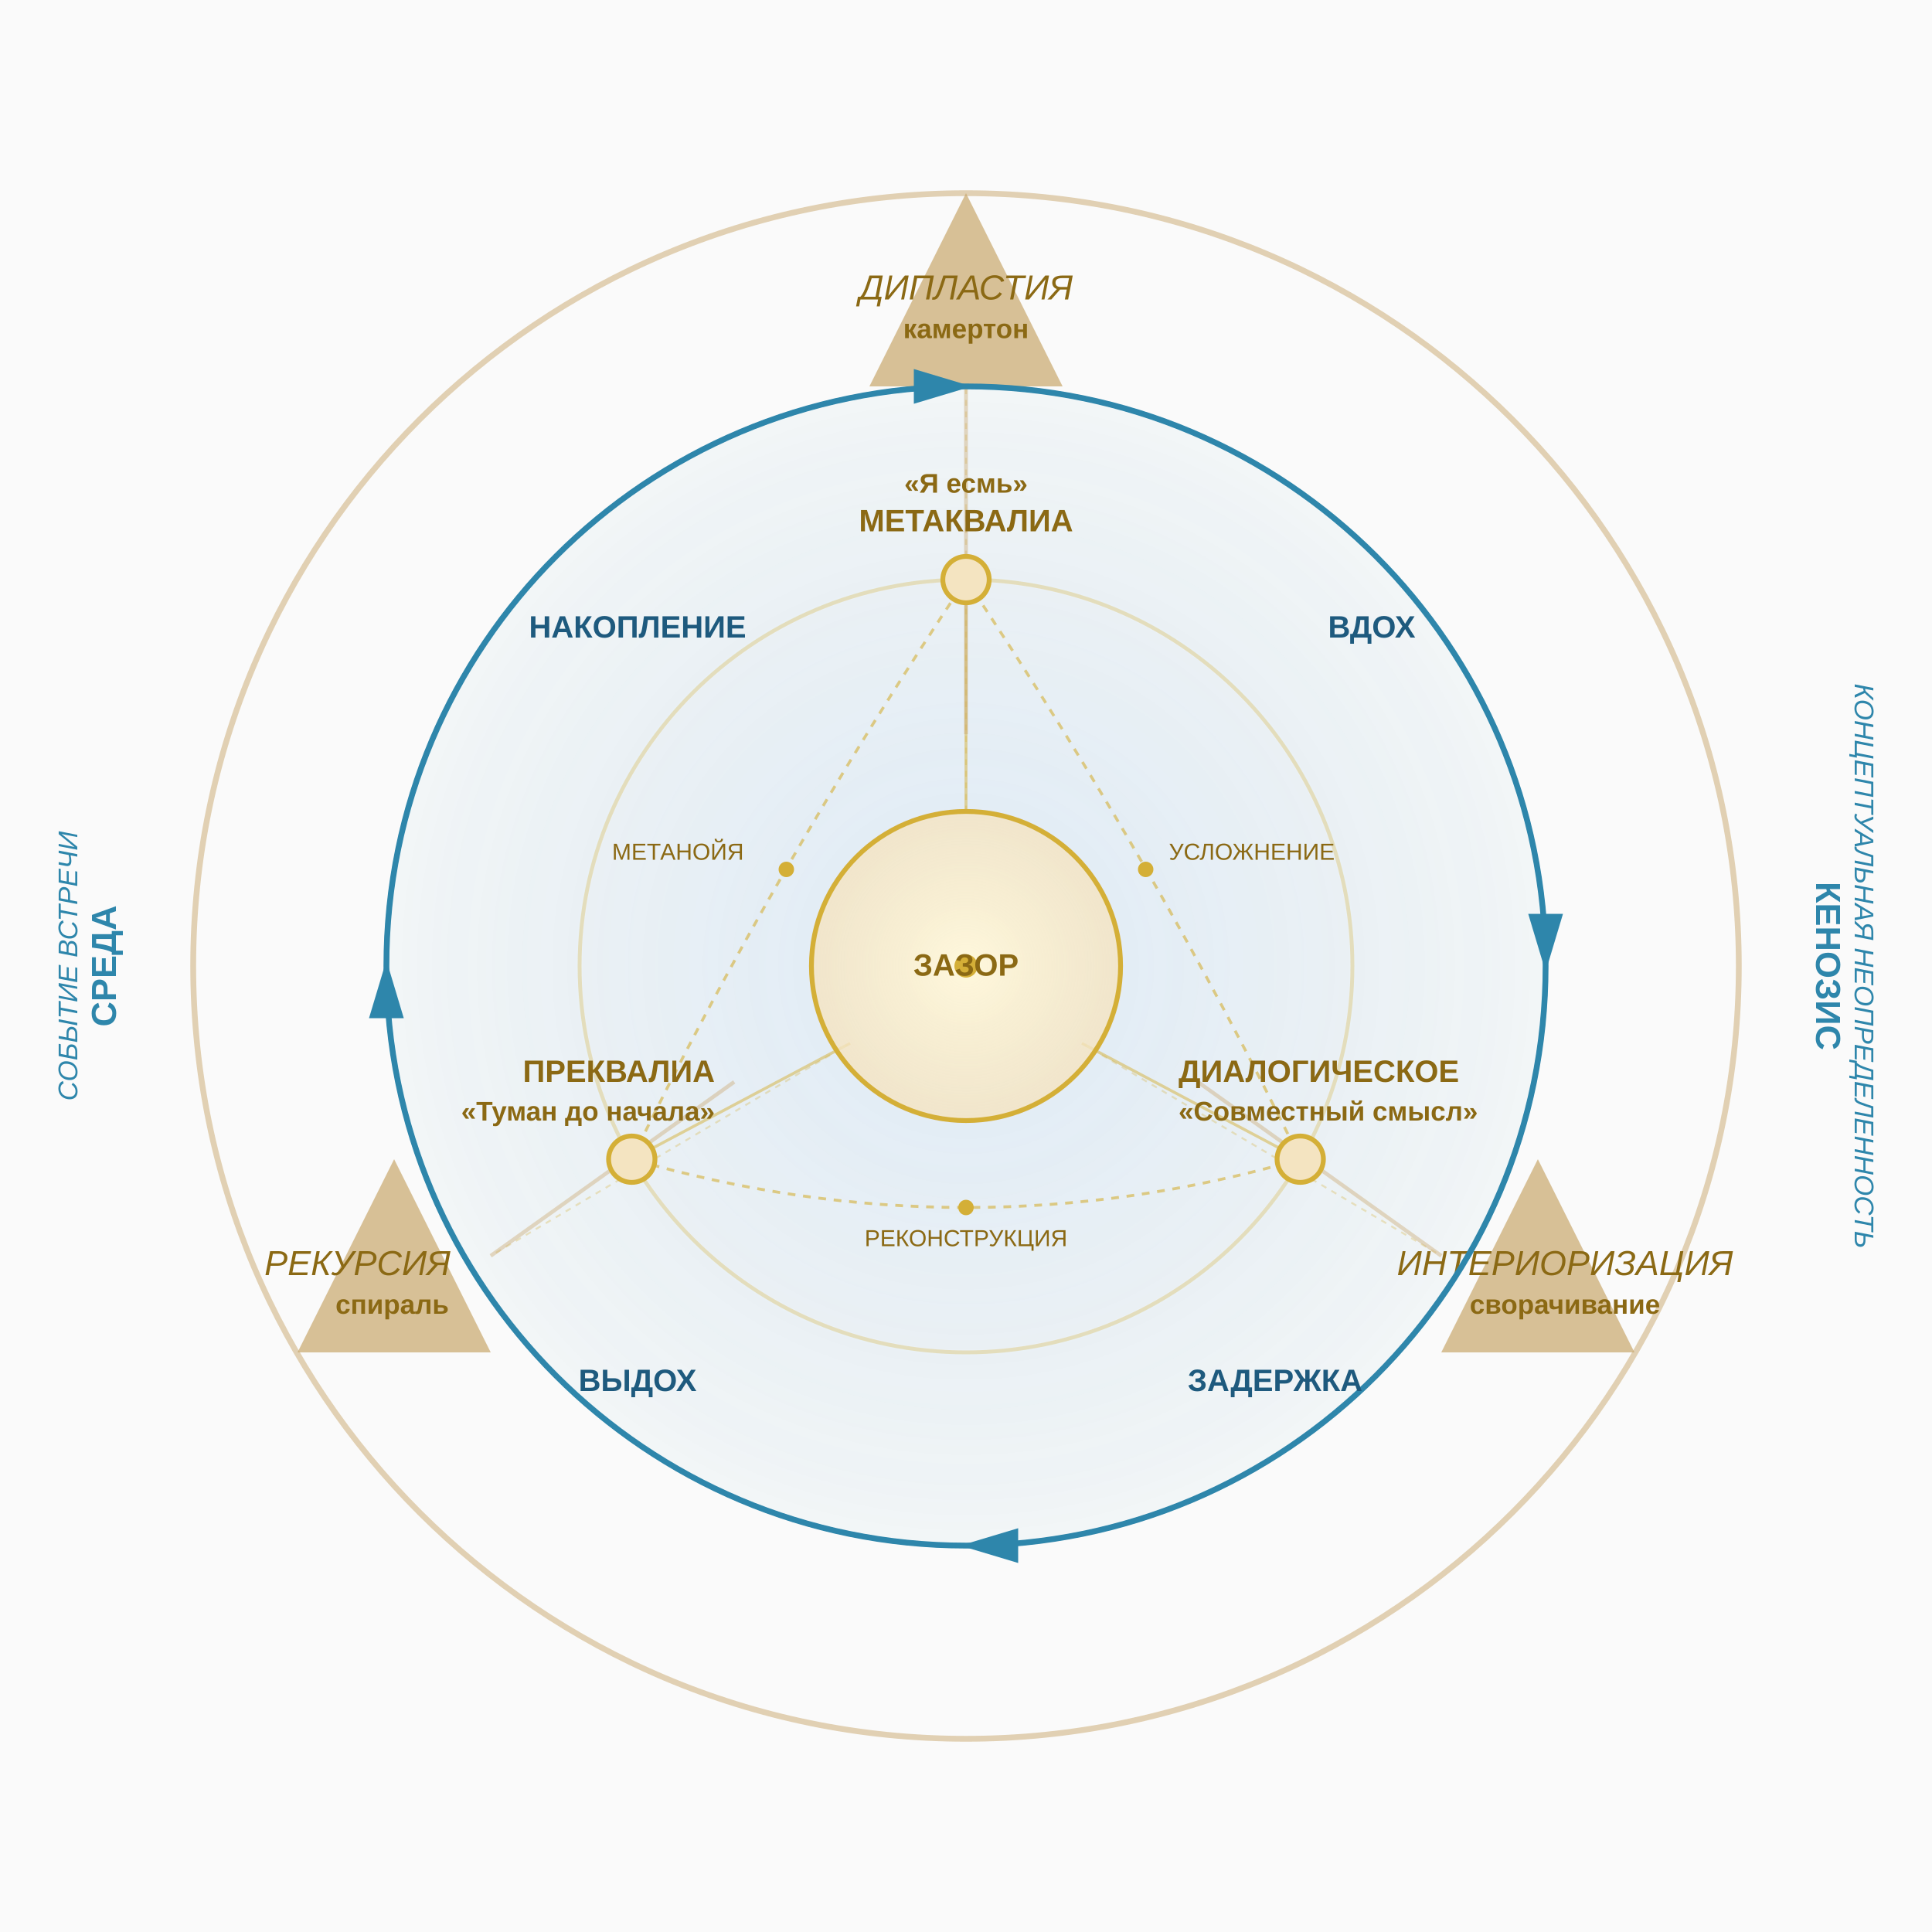
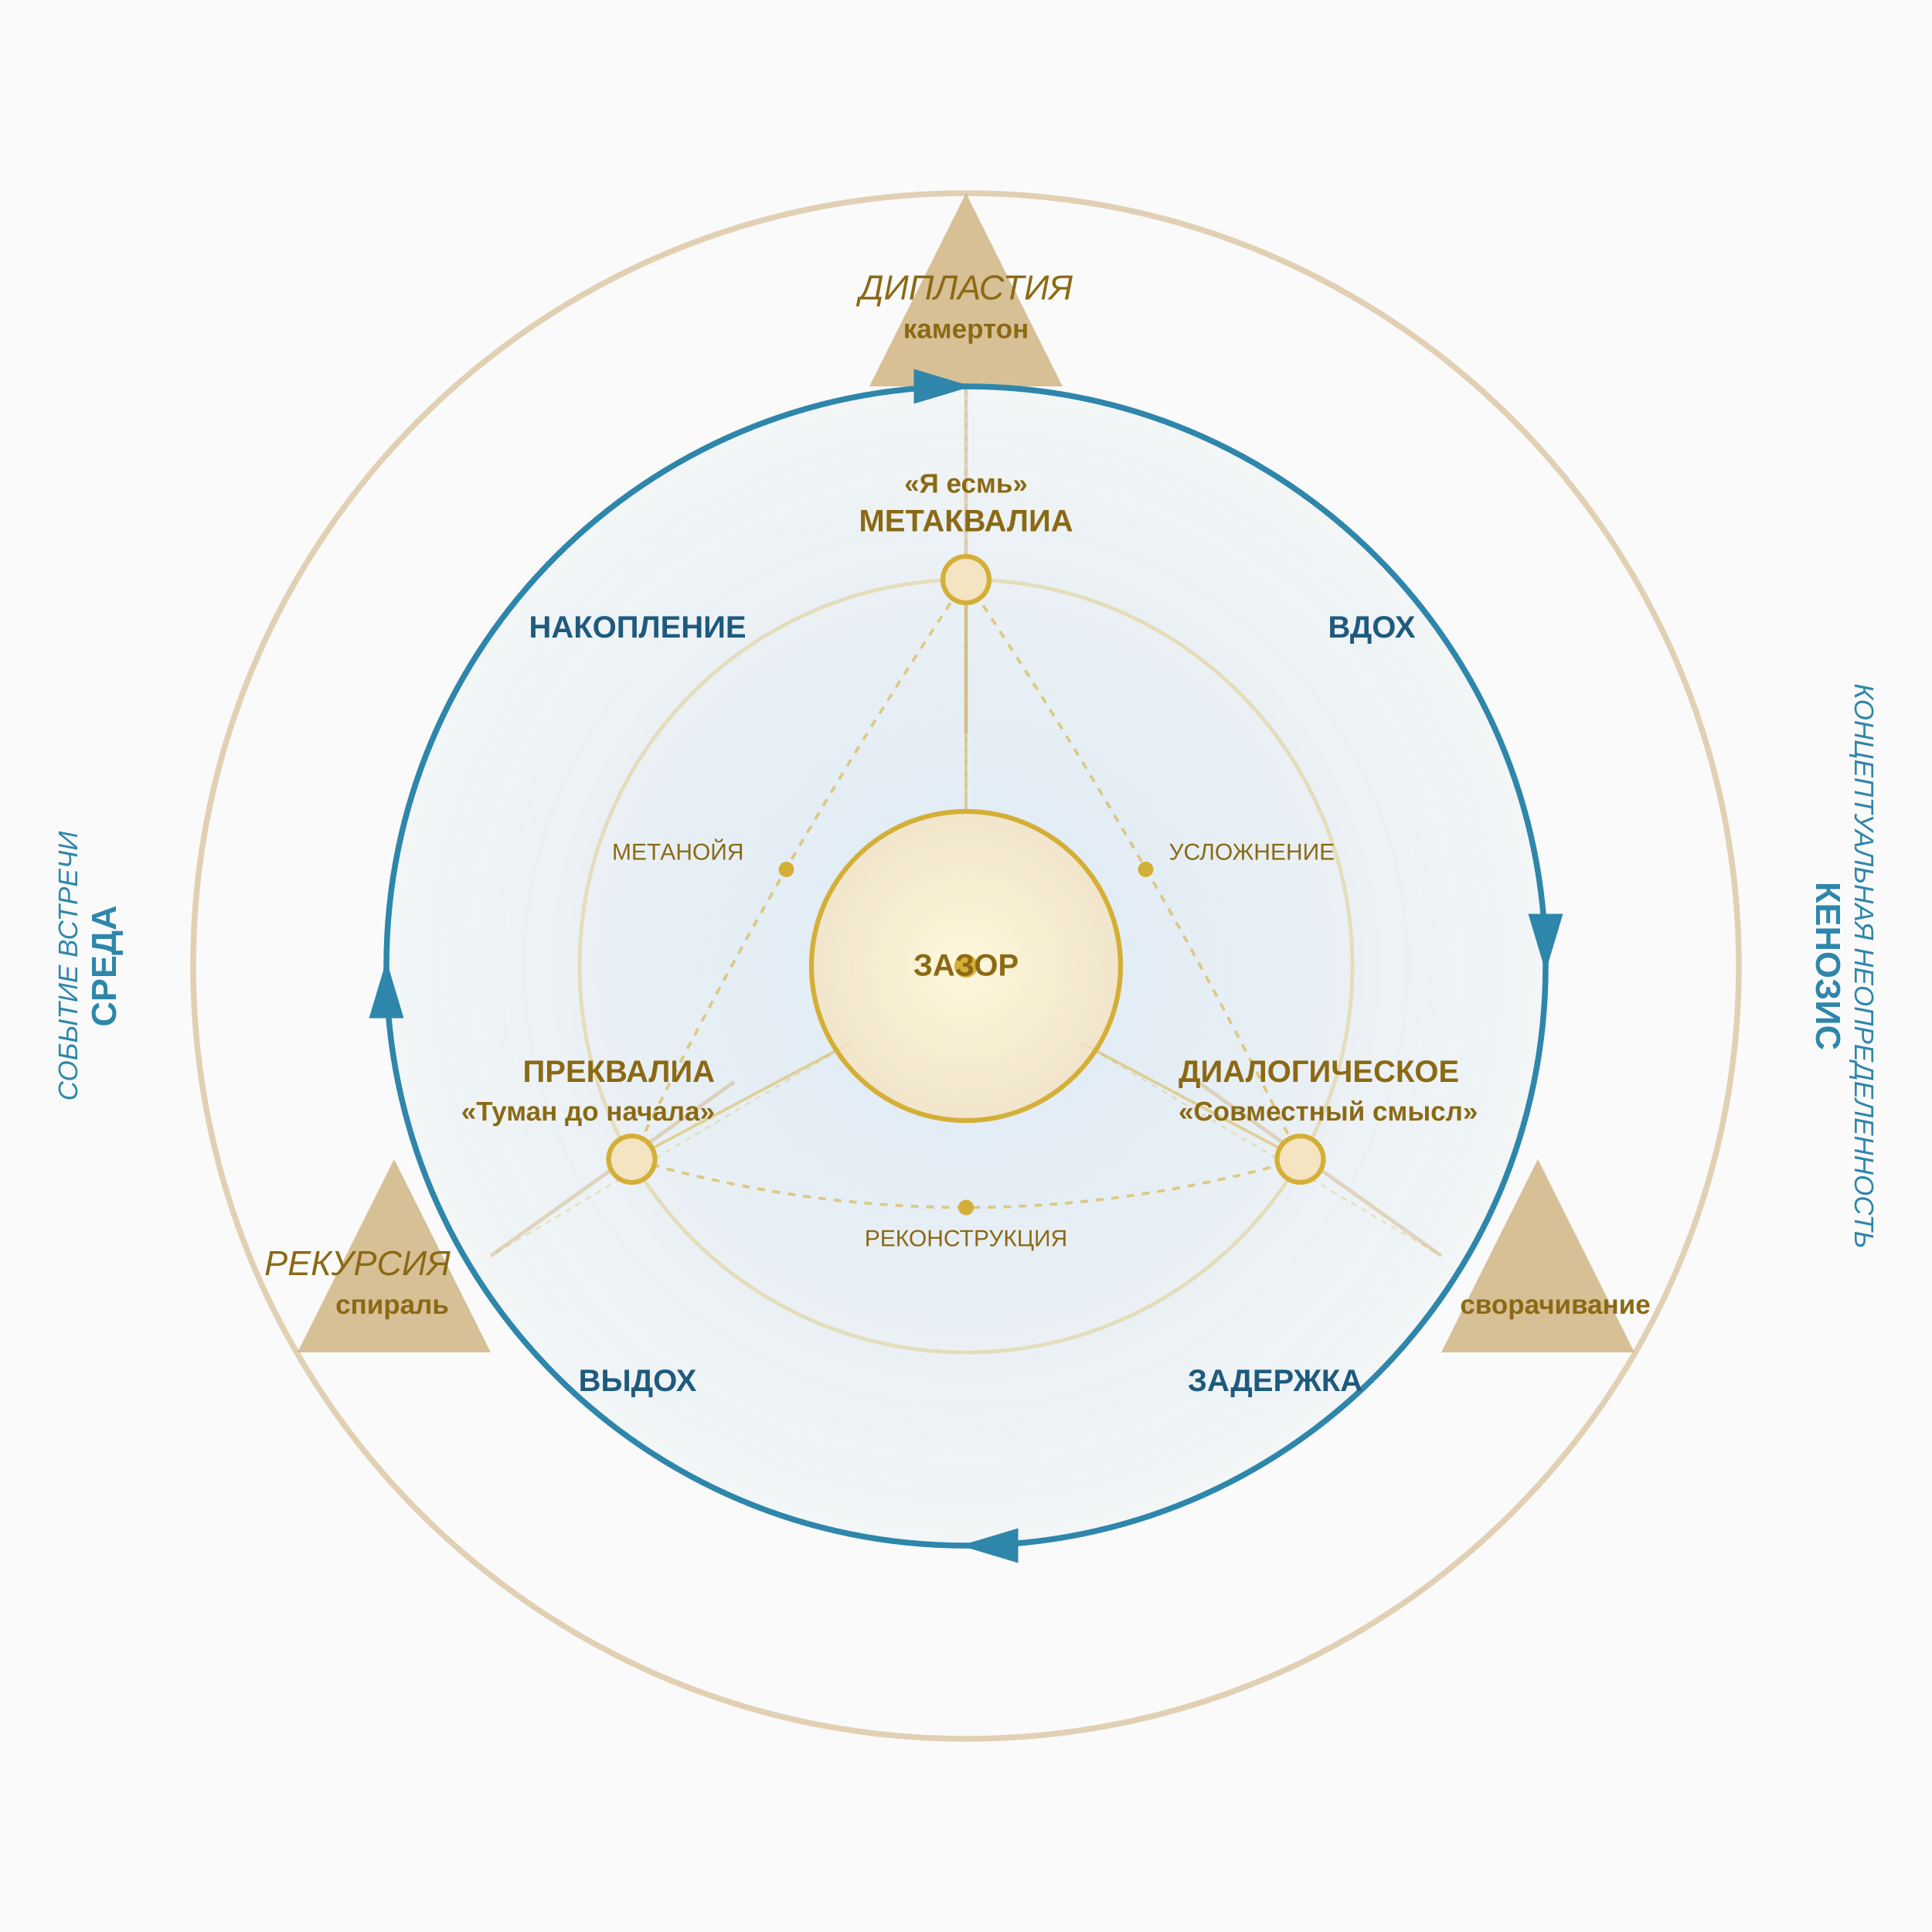
<svg xmlns="http://www.w3.org/2000/svg" viewBox="0 0 1000 1000" width="1000" height="1000">
  <defs>
    <radialGradient id="centerGlow" cx="50%" cy="50%" r="50%">
      <stop offset="0%" style="stop-color:#FFF8DC;stop-opacity:1" />
      <stop offset="100%" style="stop-color:#F4E4C1;stop-opacity:0.8" />
    </radialGradient>
    <radialGradient id="cycleGlow" cx="50%" cy="50%" r="50%">
      <stop offset="0%" style="stop-color:#4A90E2;stop-opacity:0.2" />
      <stop offset="100%" style="stop-color:#2E86AB;stop-opacity:0.05" />
    </radialGradient>
    <marker id="arrowhead" markerWidth="10" markerHeight="10" refX="9" refY="3" orient="auto">
      <polygon points="0 0, 10 3, 0 6" fill="#2E86AB" />
    </marker>
  </defs>
  <rect width="1000" height="1000" fill="#FAFAFA" />
  <circle cx="500" cy="500" r="300" fill="url(#cycleGlow)" stroke="#2E86AB" stroke-width="2.5" opacity="0.8" />
  <circle cx="500" cy="500" r="400" fill="none" stroke="#C8A66B" stroke-width="3" opacity="0.5" />
  <circle cx="500" cy="500" r="200" fill="none" stroke="#D4AF37" stroke-width="2" opacity="0.3" />
  <path d="M 500 300 Q 600 450 673 600" fill="none" stroke="#D4AF37" stroke-width="1.5" stroke-dasharray="4,4" opacity="0.6" />
  <path d="M 673 600 Q 500 650 327 600" fill="none" stroke="#D4AF37" stroke-width="1.5" stroke-dasharray="4,4" opacity="0.6" />
  <path d="M 327 600 Q 400 450 500 300" fill="none" stroke="#D4AF37" stroke-width="1.5" stroke-dasharray="4,4" opacity="0.6" />
  <line x1="500" y1="420" x2="500" y2="200" stroke="#D4AF37" stroke-width="1" opacity="0.3" stroke-dasharray="3,3" />
  <line x1="560" y1="540" x2="746" y2="650" stroke="#D4AF37" stroke-width="1" opacity="0.3" stroke-dasharray="3,3" />
  <line x1="440" y1="540" x2="254" y2="650" stroke="#D4AF37" stroke-width="1" opacity="0.3" stroke-dasharray="3,3" />
  <line x1="500" y1="420" x2="500" y2="300" stroke="#D4AF37" stroke-width="1.5" opacity="0.5" />
  <line x1="560" y1="540" x2="673" y2="600" stroke="#D4AF37" stroke-width="1.5" opacity="0.5" />
  <line x1="440" y1="540" x2="327" y2="600" stroke="#D4AF37" stroke-width="1.5" opacity="0.5" />
  <g id="diplostia">
    <path d="M 500 100 L 450 200 L 550 200 Z" fill="#C8A66B" opacity="0.7" />
    <line x1="500" y1="200" x2="500" y2="380" stroke="#C8A66B" stroke-width="2" opacity="0.4" />
    <text x="500" y="155" text-anchor="middle" font-family="Arial, sans-serif" font-size="18" font-style="italic" fill="#8B6914">ДИПЛАСТИЯ</text>
    <text x="500" y="175" text-anchor="middle" font-family="Arial, sans-serif" font-size="14" fill="#8B6914" font-weight="bold">камертон</text>
  </g>
  <g id="interiorization">
    <path d="M 846 700 L 746 700 L 796 600 Z" fill="#C8A66B" opacity="0.7" />
    <line x1="746" y1="650" x2="620" y2="560" stroke="#C8A66B" stroke-width="2" opacity="0.4" />
-     <text x="810" y="660" text-anchor="middle" font-family="Arial, sans-serif" font-size="18" font-style="italic" fill="#8B6914">ИНТЕРИОРИЗАЦИЯ</text>
-     <text x="810" y="680" text-anchor="middle" font-family="Arial, sans-serif" font-size="14" fill="#8B6914" font-weight="bold">сворачивание</text>
+     <text x="8300" y="660" text-anchor="middle" font-family="Arial, sans-serif" font-size="18" font-style="italic" fill="#8B6914">ИНТЕРИОРИЗАЦИЯ</text>
+     <text x="805" y="680" text-anchor="middle" font-family="Arial, sans-serif" font-size="14" fill="#8B6914" font-weight="bold">сворачивание</text>
  </g>
  <g id="recursion">
    <path d="M 154 700 L 254 700 L 204 600 Z" fill="#C8A66B" opacity="0.7" />
    <line x1="254" y1="650" x2="380" y2="560" stroke="#C8A66B" stroke-width="2" opacity="0.4" />
    <text x="185" y="660" text-anchor="middle" font-family="Arial, sans-serif" font-size="18" font-style="italic" fill="#8B6914">РЕКУРСИЯ</text>
    <text x="203" y="680" text-anchor="middle" font-family="Arial, sans-serif" font-size="14" fill="#8B6914" font-weight="bold">спираль</text>
  </g>
  <g id="inhale">
    <path d="M 500 200 A 300 300 0 0 1 800 500" fill="none" stroke="#2E86AB" stroke-width="3" marker-end="url(#arrowhead)" />
    <text x="710" y="330" text-anchor="middle" font-family="Arial, sans-serif" font-size="16" font-weight="bold" fill="#1E5A7E">ВДОХ</text>
  </g>
  <g id="delay">
    <path d="M 800 500 A 300 300 0 0 1 500 800" fill="none" stroke="#2E86AB" stroke-width="3" marker-end="url(#arrowhead)" />
    <text x="660" y="720" text-anchor="middle" font-family="Arial, sans-serif" font-size="16" font-weight="bold" fill="#1E5A7E">ЗАДЕРЖКА</text>
  </g>
  <g id="exhale">
    <path d="M 500 800 A 300 300 0 0 1 200 500" fill="none" stroke="#2E86AB" stroke-width="3" marker-end="url(#arrowhead)" />
    <text x="330" y="720" text-anchor="middle" font-family="Arial, sans-serif" font-size="16" font-weight="bold" fill="#1E5A7E">ВЫДОХ</text>
  </g>
  <g id="accumulate">
    <path d="M 200 500 A 300 300 0 0 1 500 200" fill="none" stroke="#2E86AB" stroke-width="3" marker-end="url(#arrowhead)" />
    <text x="330" y="330" text-anchor="middle" font-family="Arial, sans-serif" font-size="16" font-weight="bold" fill="#1E5A7E">НАКОПЛЕНИЕ</text>
  </g>
  <g id="metaqualia">
    <circle cx="500" cy="300" r="12" fill="#F4E4C1" stroke="#D4AF37" stroke-width="2.5" />
    <text x="500" y="275" text-anchor="middle" font-family="Arial, sans-serif" font-size="16" font-weight="bold" fill="#8B6914">МЕТАКВАЛИА</text>
    <text x="500" y="255" text-anchor="middle" font-family="Arial, sans-serif" font-size="14" fill="#8B6914" font-weight="bold">«Я есмь»</text>
  </g>
  <g id="dialogical">
    <circle cx="673" cy="600" r="12" fill="#F4E4C1" stroke="#D4AF37" stroke-width="2.5" />
    <text x="610" y="560" text-anchor="start" font-family="Arial, sans-serif" font-size="16" font-weight="bold" fill="#8B6914">ДИАЛОГИЧЕСКОЕ</text>
    <text x="610" y="580" text-anchor="start" font-family="Arial, sans-serif" font-size="14" fill="#8B6914" font-weight="bold">«Совместный смысл»</text>
  </g>
  <g id="prequalia">
    <circle cx="327" cy="600" r="12" fill="#F4E4C1" stroke="#D4AF37" stroke-width="2.5" />
    <text x="370" y="560" text-anchor="end" font-family="Arial, sans-serif" font-size="16" font-weight="bold" fill="#8B6914">ПРЕКВАЛИА</text>
    <text x="370" y="580" text-anchor="end" font-family="Arial, sans-serif" font-size="14" fill="#8B6914" font-weight="bold">«Туман до начала»</text>
  </g>
  <g id="transform-points">
    <circle cx="593" cy="450" r="4" fill="#D4AF37" />
    <text x="605" y="445" font-family="Arial, sans-serif" font-size="12" fill="#8B6914">УСЛОЖНЕНИЕ</text>
    <circle cx="500" cy="625" r="4" fill="#D4AF37" />
    <text x="500" y="645" text-anchor="middle" font-family="Arial, sans-serif" font-size="12" fill="#8B6914">РЕКОНСТРУКЦИЯ</text>
    <circle cx="407" cy="450" r="4" fill="#D4AF37" />
    <text x="385" y="445" text-anchor="end" font-family="Arial, sans-serif" font-size="12" fill="#8B6914">МЕТАНОЙЯ</text>
  </g>
  <g id="center">
    <circle cx="500" cy="500" r="80" fill="url(#centerGlow)" stroke="#D4AF37" stroke-width="2.5" />
    <circle cx="500" cy="500" r="6" fill="#D4AF37" />
    <text x="500" y="505" text-anchor="middle" font-family="Arial, sans-serif" font-size="16" font-weight="bold" fill="#8B6914">ЗАЗОР</text>
  </g>
  <text x="940" y="500" text-anchor="middle" font-family="Arial, sans-serif" font-size="18" font-weight="bold" fill="#2E86AB" transform="rotate(90 940 500)">КЕНОЗИС</text>
  <text x="960" y="500" text-anchor="middle" font-family="Arial, sans-serif" font-size="14" fill="#2E86AB" font-style="italic" transform="rotate(90 960 500)">КОНЦЕПТУАЛЬНАЯ НЕОПРЕДЕЛЕННОСТЬ</text>
  <text x="60" y="500" text-anchor="middle" font-family="Arial, sans-serif" font-size="18" font-weight="bold" fill="#2E86AB" transform="rotate(-90 60 500)">СРЕДА</text>
  <text x="40" y="500" text-anchor="middle" font-family="Arial, sans-serif" font-size="14" fill="#2E86AB" font-style="italic" transform="rotate(-90 40 500)">СОБЫТИЕ ВСТРЕЧИ</text>
</svg>
